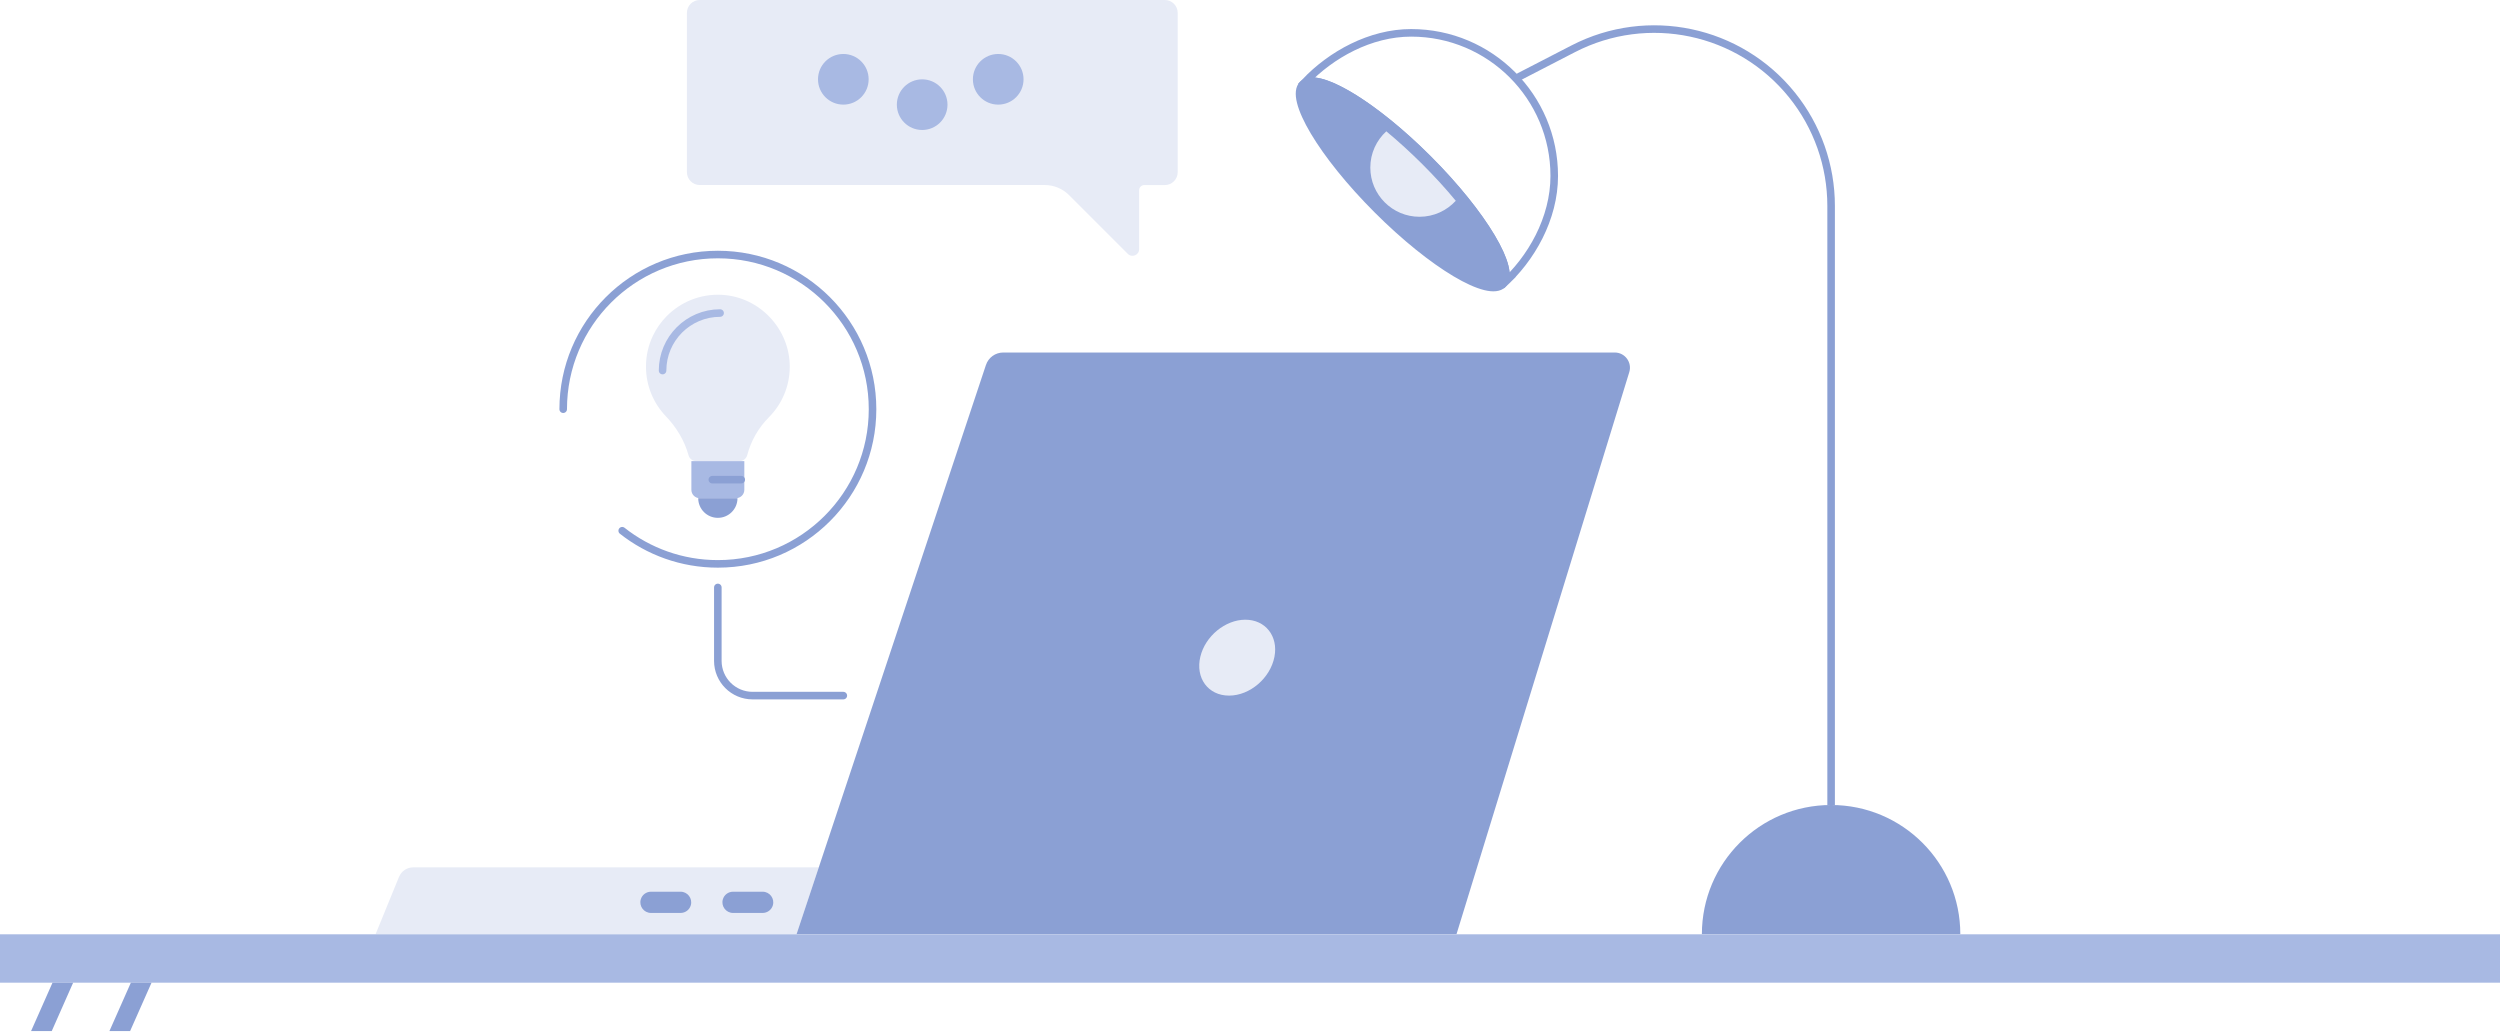
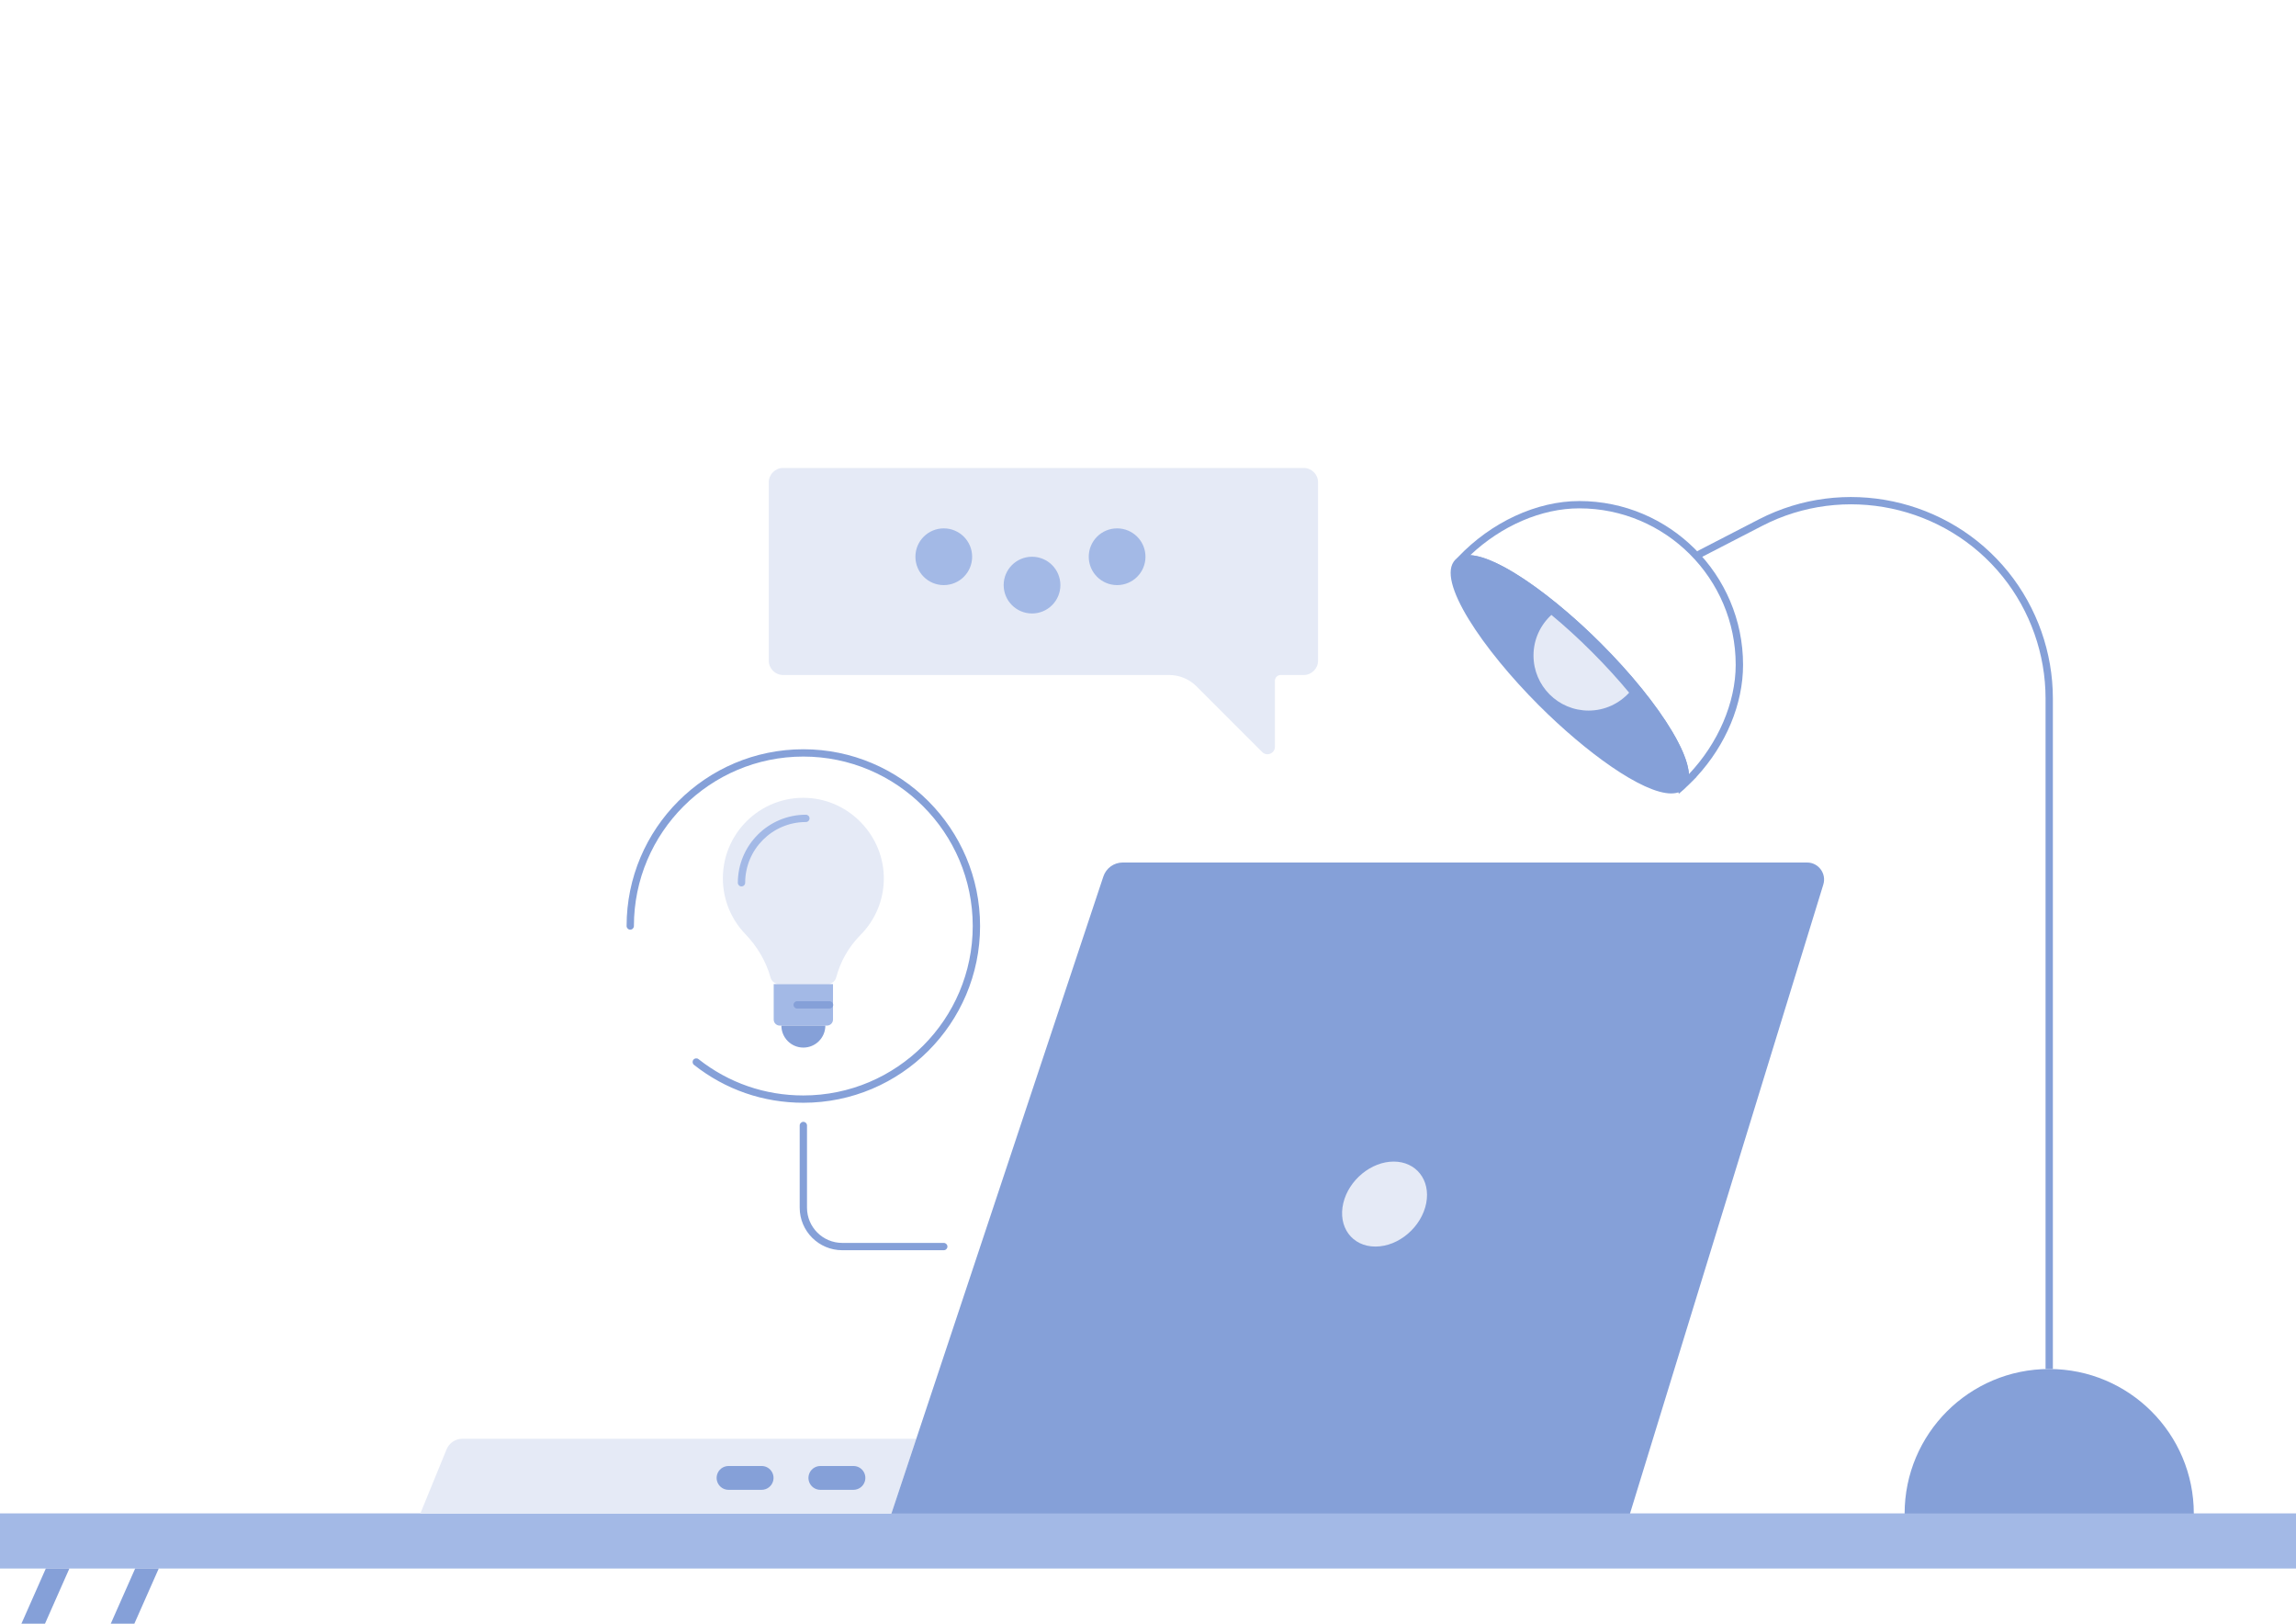
- <svg xmlns="http://www.w3.org/2000/svg" id="Layer_2" data-name="Layer 2" viewBox="0 0 661.4 272.78">
+ <svg xmlns="http://www.w3.org/2000/svg" id="Layer_1" data-name="Layer 1" viewBox="0 0 841.89 595.28">
  <defs>
    <style>
-       .cls-1 {
-         fill: #a8b9e3;
-       }
- 
-       .cls-2, .cls-3, .cls-4 {
+       .cls-1, .cls-2 {
        fill-rule: evenodd;
      }

-       .cls-2, .cls-5, .cls-6 {
-         fill: #8ba0d4;
+       .cls-1, .cls-3 {
+         fill: #85a0d8;
      }

-       .cls-3, .cls-7 {
-         fill: #e7ebf6;
+       .cls-2, .cls-4 {
+         fill: #e5eaf6;
      }

-       .cls-8, .cls-6, .cls-4, .cls-9, .cls-10 {
-         stroke-width: 2px;
-       }
- 
-       .cls-8, .cls-6, .cls-9, .cls-10 {
-         stroke: #8ba0d4;
-       }
- 
-       .cls-8, .cls-4 {
-         stroke-linejoin: round;
-       }
- 
-       .cls-8, .cls-4, .cls-9 {
-         stroke-linecap: round;
-       }
- 
-       .cls-8, .cls-4, .cls-9, .cls-10 {
-         fill: none;
-       }
- 
-       .cls-6, .cls-9, .cls-10 {
-         stroke-miterlimit: 10;
-       }
- 
-       .cls-4 {
-         stroke: #a8b9e3;
+       .cls-5 {
+         fill: #a3b9e6;
      }
    </style>
  </defs>
-   <g id="Layer_2-2" data-name="Layer 2">
+   <g>
+     <rect class="cls-5" y="554.83" width="841.89" height="20.22" />
    <g>
-       <path class="cls-9" d="M149,108.26c0-22.6,18.32-40.92,40.92-40.92,22.6,0,40.92,18.32,40.92,40.92,0,22.6-18.32,40.92-40.92,40.92-9.56,0-18.35-3.28-25.31-8.77" />
-       <g>
-         <path class="cls-3" d="M190.95,78c10.03.53,18.05,9.08,17.99,19.12-.03,5.18-2.14,9.87-5.53,13.28-2.78,2.8-4.74,6.26-5.73,10.02-.25.93-1.08,1.58-2.04,1.58h-11.44c-.95,0-1.79-.63-2.04-1.55-1.06-3.84-3.15-7.35-5.96-10.28-3.28-3.42-5.3-8.06-5.3-13.18,0-2.91.65-5.67,1.82-8.13.91-1.92,2.14-3.67,3.61-5.17,3.68-3.75,8.9-5.99,14.63-5.69Z" />
-         <path class="cls-1" d="M185.12,122h9.57c1.23,0,2.22.99,2.22,2.22v7.59h-14.01v-7.59c0-1.23.99-2.22,2.22-2.22Z" transform="translate(379.82 253.8) rotate(-180)" />
-         <path class="cls-2" d="M189.91,137c-2.87,0-5.19-2.33-5.19-5.19h10.39c0,2.87-2.33,5.19-5.19,5.19Z" />
-         <line class="cls-8" x1="196.1" y1="126.9" x2="188.45" y2="126.9" />
-         <path class="cls-4" d="M175.29,98.04c0-8.4,6.81-15.22,15.22-15.22" />
-       </g>
-       <path class="cls-7" d="M268.07,0h-82.94c-1.88,0-3.4,1.52-3.4,3.4v42.15c0,1.88,1.52,3.4,3.4,3.4h91.26c2.42,0,4.74.96,6.44,2.67l15.54,15.54c1.11,1.11,3,.32,3-1.24v-15.6c0-.75.61-1.36,1.36-1.36h5.44c1.88,0,3.4-1.52,3.4-3.4V3.4c0-1.88-1.52-3.4-3.4-3.4" />
-       <g>
-         <path class="cls-5" d="M484.44,212.97c18.88,0,34.18,15.3,34.18,34.18h-68.37c0-18.88,15.3-34.18,34.18-34.18Z" />
-         <path class="cls-10" d="M397.56,75.22c3.71-3.71-5.13-18.56-19.74-33.17-13.72-13.72-27.65-22.35-32.37-20.27-.06-.02-.12-.05-.19-.07,6.9-7.27,17.27-13.02,28.08-13.02,20.9,0,37.85,16.94,37.85,37.85,0,11.24-6.05,21.96-13.84,28.89,0,0,2-1.9,2-1.91,3.19-3.13-1.86,1.77-1.8,1.7Z" />
-         <ellipse class="cls-6" cx="371.1" cy="48.77" rx="9.5" ry="37.41" transform="translate(74.21 276.7) rotate(-45)" />
-         <path class="cls-10" d="M484.44,212.97V54.47c0-10.67-3.65-21.02-10.34-29.33h0c-13.94-17.31-38.14-22.43-57.89-12.23l-14.63,7.55" />
-         <path class="cls-7" d="M366.76,34.74c3.13,2.59,6.37,5.54,9.61,8.77,3.23,3.23,6.18,6.47,8.77,9.61-2.38,2.59-5.79,4.23-9.59,4.23-7.19,0-13.02-5.83-13.02-13.02,0-3.8,1.64-7.21,4.23-9.59Z" />
-       </g>
-       <g>
-         <circle class="cls-1" cx="223.11" cy="20.98" r="6.7" />
-         <circle class="cls-1" cx="264.09" cy="20.98" r="6.7" />
-         <circle class="cls-1" cx="243.97" cy="27.69" r="6.7" />
-       </g>
-       <g>
-         <path class="cls-7" d="M105.57,231.97l-6.21,15.19h111.37l5.89-17.69h-107.32c-1.63,0-3.1.99-3.72,2.5Z" />
-         <path class="cls-5" d="M210.73,247.16l50.11-150.6c.66-1.97,2.5-3.3,4.58-3.3h161.78c2.7,0,4.64,2.62,3.84,5.2l-45.71,148.7h-174.6Z" />
-         <path class="cls-5" d="M180.05,241.53h-7.82c-1.87,0-3.22-1.79-2.71-3.58h0c.34-1.21,1.45-2.04,2.71-2.04h7.82c1.87,0,3.22,1.79,2.71,3.58h0c-.34,1.21-1.45,2.04-2.71,2.04Z" />
-         <path class="cls-5" d="M201.76,241.53h-7.82c-1.87,0-3.22-1.79-2.71-3.58h0c.34-1.21,1.45-2.04,2.71-2.04h7.82c1.87,0,3.22,1.79,2.71,3.58h0c-.34,1.21-1.45,2.04-2.71,2.04Z" />
-         <path class="cls-7" d="M317.56,173.75c-1.34,5.62,2.05,10.28,7.6,10.28s10.94-4.67,12.01-10.28c1.05-5.47-2.41-9.8-7.7-9.8s-10.61,4.33-11.91,9.8Z" />
-       </g>
-       <path class="cls-9" d="M189.91,155.41v19.43c0,5.07,4.11,9.19,9.19,9.19h24.01" />
-       <rect class="cls-1" x="0" y="247.19" width="661.4" height="12.8" transform="translate(661.4 507.17) rotate(-180)" />
-       <g>
-         <polygon class="cls-5" points="8.22 272.78 13.89 259.98 19.35 259.98 13.69 272.78 8.22 272.78" />
-         <polygon class="cls-5" points="28.95 272.78 34.62 259.98 40.09 259.98 34.42 272.78 28.95 272.78" />
-       </g>
+       <polygon class="cls-3" points="7.85 595.28 16.8 575.05 25.44 575.05 16.49 595.28 7.85 595.28" />
+       <polygon class="cls-3" points="40.61 595.28 49.56 575.05 58.21 575.05 49.26 595.28 40.61 595.28" />
    </g>
  </g>
+   <g>
+     <path class="cls-3" d="M294.57,404.29c-14.71,0-28.57-4.8-40.1-13.89-.58-.46-.68-1.3-.22-1.88.46-.58,1.3-.68,1.88-.22,11.05,8.71,24.34,13.31,38.43,13.31,34.25,0,62.12-27.87,62.12-62.12s-27.87-62.12-62.12-62.12-62.12,27.87-62.12,62.12c0,.74-.6,1.34-1.34,1.34s-1.34-.6-1.34-1.34c0-35.73,29.07-64.8,64.81-64.8s64.8,29.07,64.8,64.8-29.07,64.8-64.8,64.8Z" />
+     <g>
+       <path class="cls-2" d="M296.18,292.54c15.56.83,28,14.08,27.9,29.66-.05,8.04-3.32,15.31-8.58,20.6-4.31,4.34-7.35,9.71-8.89,15.54-.38,1.44-1.68,2.45-3.17,2.45h-17.74c-1.48,0-2.77-.98-3.16-2.41-1.64-5.95-4.89-11.4-9.25-15.94-5.09-5.3-8.23-12.5-8.23-20.44,0-4.51,1.01-8.79,2.83-12.62,1.41-2.98,3.31-5.69,5.6-8.03,5.7-5.82,13.8-9.3,22.69-8.82Z" />
+       <path class="cls-5" d="M285.91,360.79h17.29c1.23,0,2.22.99,2.22,2.22v12.99h-21.74v-12.99c0-1.23.99-2.22,2.22-2.22Z" transform="translate(589.12 736.79) rotate(-180)" />
+       <path class="cls-1" d="M294.57,384.06c-4.45,0-8.05-3.61-8.05-8.05h16.11c0,4.45-3.61,8.05-8.05,8.05Z" />
+       <path class="cls-3" d="M304.17,369.74h-11.87c-.74,0-1.34-.6-1.34-1.34s.6-1.34,1.34-1.34h11.87c.74,0,1.34.6,1.34,1.34s-.6,1.34-1.34,1.34Z" />
+       <path class="cls-5" d="M271.89,324.98c-.74,0-1.34-.6-1.34-1.34,0-13.76,11.19-24.95,24.95-24.95.74,0,1.34.6,1.34,1.34s-.6,1.34-1.34,1.34c-12.28,0-22.26,9.99-22.26,22.26,0,.74-.6,1.34-1.34,1.34Z" />
+     </g>
+     <path class="cls-4" d="M415.8,171.56h-128.64c-2.91,0-5.27,2.36-5.27,5.27v65.37c0,2.91,2.36,5.27,5.27,5.27h141.56c3.75,0,7.34,1.49,10,4.14l24.1,24.1c1.72,1.72,4.66.5,4.66-1.93v-24.2c0-1.16.94-2.11,2.11-2.11h8.44c2.91,0,5.27-2.36,5.27-5.27v-65.37c0-2.91-2.36-5.27-5.27-5.27" />
+     <g>
+       <path class="cls-3" d="M751.4,501.9c29.28,0,53.02,23.74,53.02,53.02h-106.04c0-29.28,23.74-53.02,53.02-53.02Z" />
+       <path class="cls-3" d="M615.58,291.01l-.55-2.12c-.05-.19-.09-.33-.08-.47l-.19-.19.94-.94c4.48-4.48-7-25.93-30.61-49.55-22.57-22.56-42.85-33.75-48.72-31.17l-.49.22-2.67-.93,1.35-1.55c12.25-12.91,28.89-20.62,44.53-20.62,33.11,0,60.05,26.94,60.05,60.05,0,14.4-6.26,29.3-17,40.98-.06.08-.13.16-.2.25l.02.02s-.14.13-.29.27c-.28.3-.62.64-1.05,1.06-1.09,1.11-2.22,2.19-3.4,3.24l-1.64,1.46ZM539.11,203.54c10.85.62,31.29,15.74,47.86,32.3,11.04,11.04,20.33,22.52,26.17,32.32,2.96,4.97,5.89,11,6.13,15.66,10.69-11.26,17.17-26.2,17.17-40.09,0-31.63-25.73-57.36-57.36-57.36-13.83,0-28.53,6.36-39.97,17.17Z" />
+       <g>
+         <ellipse class="cls-3" cx="575.61" cy="247.21" rx="14.73" ry="58.02" transform="translate(-6.21 479.43) rotate(-45)" />
+         <path class="cls-3" d="M612.79,290.89c-10.58,0-31.42-15.2-48.55-32.33-20.35-20.35-37.99-45.96-30.61-53.34,7.38-7.38,32.99,10.27,53.34,30.61h0c11.04,11.04,20.33,22.52,26.17,32.32,4.33,7.28,8.62,16.84,4.45,21.02-1.17,1.17-2.8,1.71-4.8,1.71ZM538.44,206.17c-1.29,0-2.27.31-2.91.95-4.48,4.48,7,25.93,30.61,49.55,23.62,23.62,45.07,35.08,49.55,30.61,2.24-2.24.42-8.87-4.86-17.75-5.73-9.62-14.88-20.92-25.76-31.8-20.25-20.25-38.9-31.57-46.64-31.57Z" />
+       </g>
+       <path class="cls-3" d="M752.74,501.9h-2.68v-245.85c0-16.19-5.59-32.05-15.74-44.66-21.13-26.24-58.19-34.07-88.13-18.62l-22.69,11.71-1.23-2.38,22.69-11.71c31.07-16.03,69.53-7.9,91.45,19.33,10.53,13.08,16.33,29.54,16.33,46.34v245.85Z" />
+       <path class="cls-4" d="M568.86,225.44c4.86,4.02,9.89,8.59,14.9,13.61,5.01,5.01,9.58,10.04,13.61,14.9-3.69,4.02-8.98,6.56-14.87,6.56-11.16,0-20.2-9.04-20.2-20.2,0-5.89,2.54-11.18,6.56-14.87Z" />
+     </g>
+     <g>
+       <circle class="cls-5" cx="346.06" cy="204.11" r="10.4" />
+       <circle class="cls-5" cx="409.62" cy="204.11" r="10.4" />
+       <circle class="cls-5" cx="378.42" cy="214.51" r="10.4" />
+     </g>
+     <g>
+       <path class="cls-4" d="M163.75,531.36l-9.64,23.56h172.74l9.13-27.44h-166.46c-2.53,0-4.81,1.53-5.77,3.87Z" />
+       <path class="cls-3" d="M326.85,554.92l77.73-233.59c1.02-3.06,3.88-5.12,7.1-5.12h250.93c4.19,0,7.19,4.06,5.96,8.07l-70.9,230.65h-270.82Z" />
+       <path class="cls-3" d="M279.27,546.19h-12.13c-2.9,0-4.99-2.77-4.2-5.56h0c.53-1.88,2.25-3.17,4.2-3.17h12.13c2.9,0,4.99,2.77,4.2,5.56h0c-.53,1.88-2.25,3.17-4.2,3.17Z" />
+       <path class="cls-3" d="M312.94,546.19h-12.13c-2.9,0-4.99-2.77-4.2-5.56h0c.53-1.88,2.25-3.17,4.2-3.17h12.13c2.9,0,4.99,2.77,4.2,5.56h0c-.53,1.88-2.25,3.17-4.2,3.17Z" />
+       <path class="cls-4" d="M492.56,441.06c-2.07,8.71,3.18,15.95,11.78,15.95s16.96-7.24,18.63-15.95c1.62-8.49-3.74-15.21-11.94-15.21s-16.45,6.72-18.47,15.21Z" />
+     </g>
+     <path class="cls-3" d="M346.06,458.35h-37.24c-8.6,0-15.59-7-15.59-15.59v-30.14c0-.74.6-1.34,1.34-1.34s1.34.6,1.34,1.34v30.14c0,7.12,5.79,12.91,12.91,12.91h37.24c.74,0,1.34.6,1.34,1.34s-.6,1.34-1.34,1.34Z" />
+   </g>
</svg>
